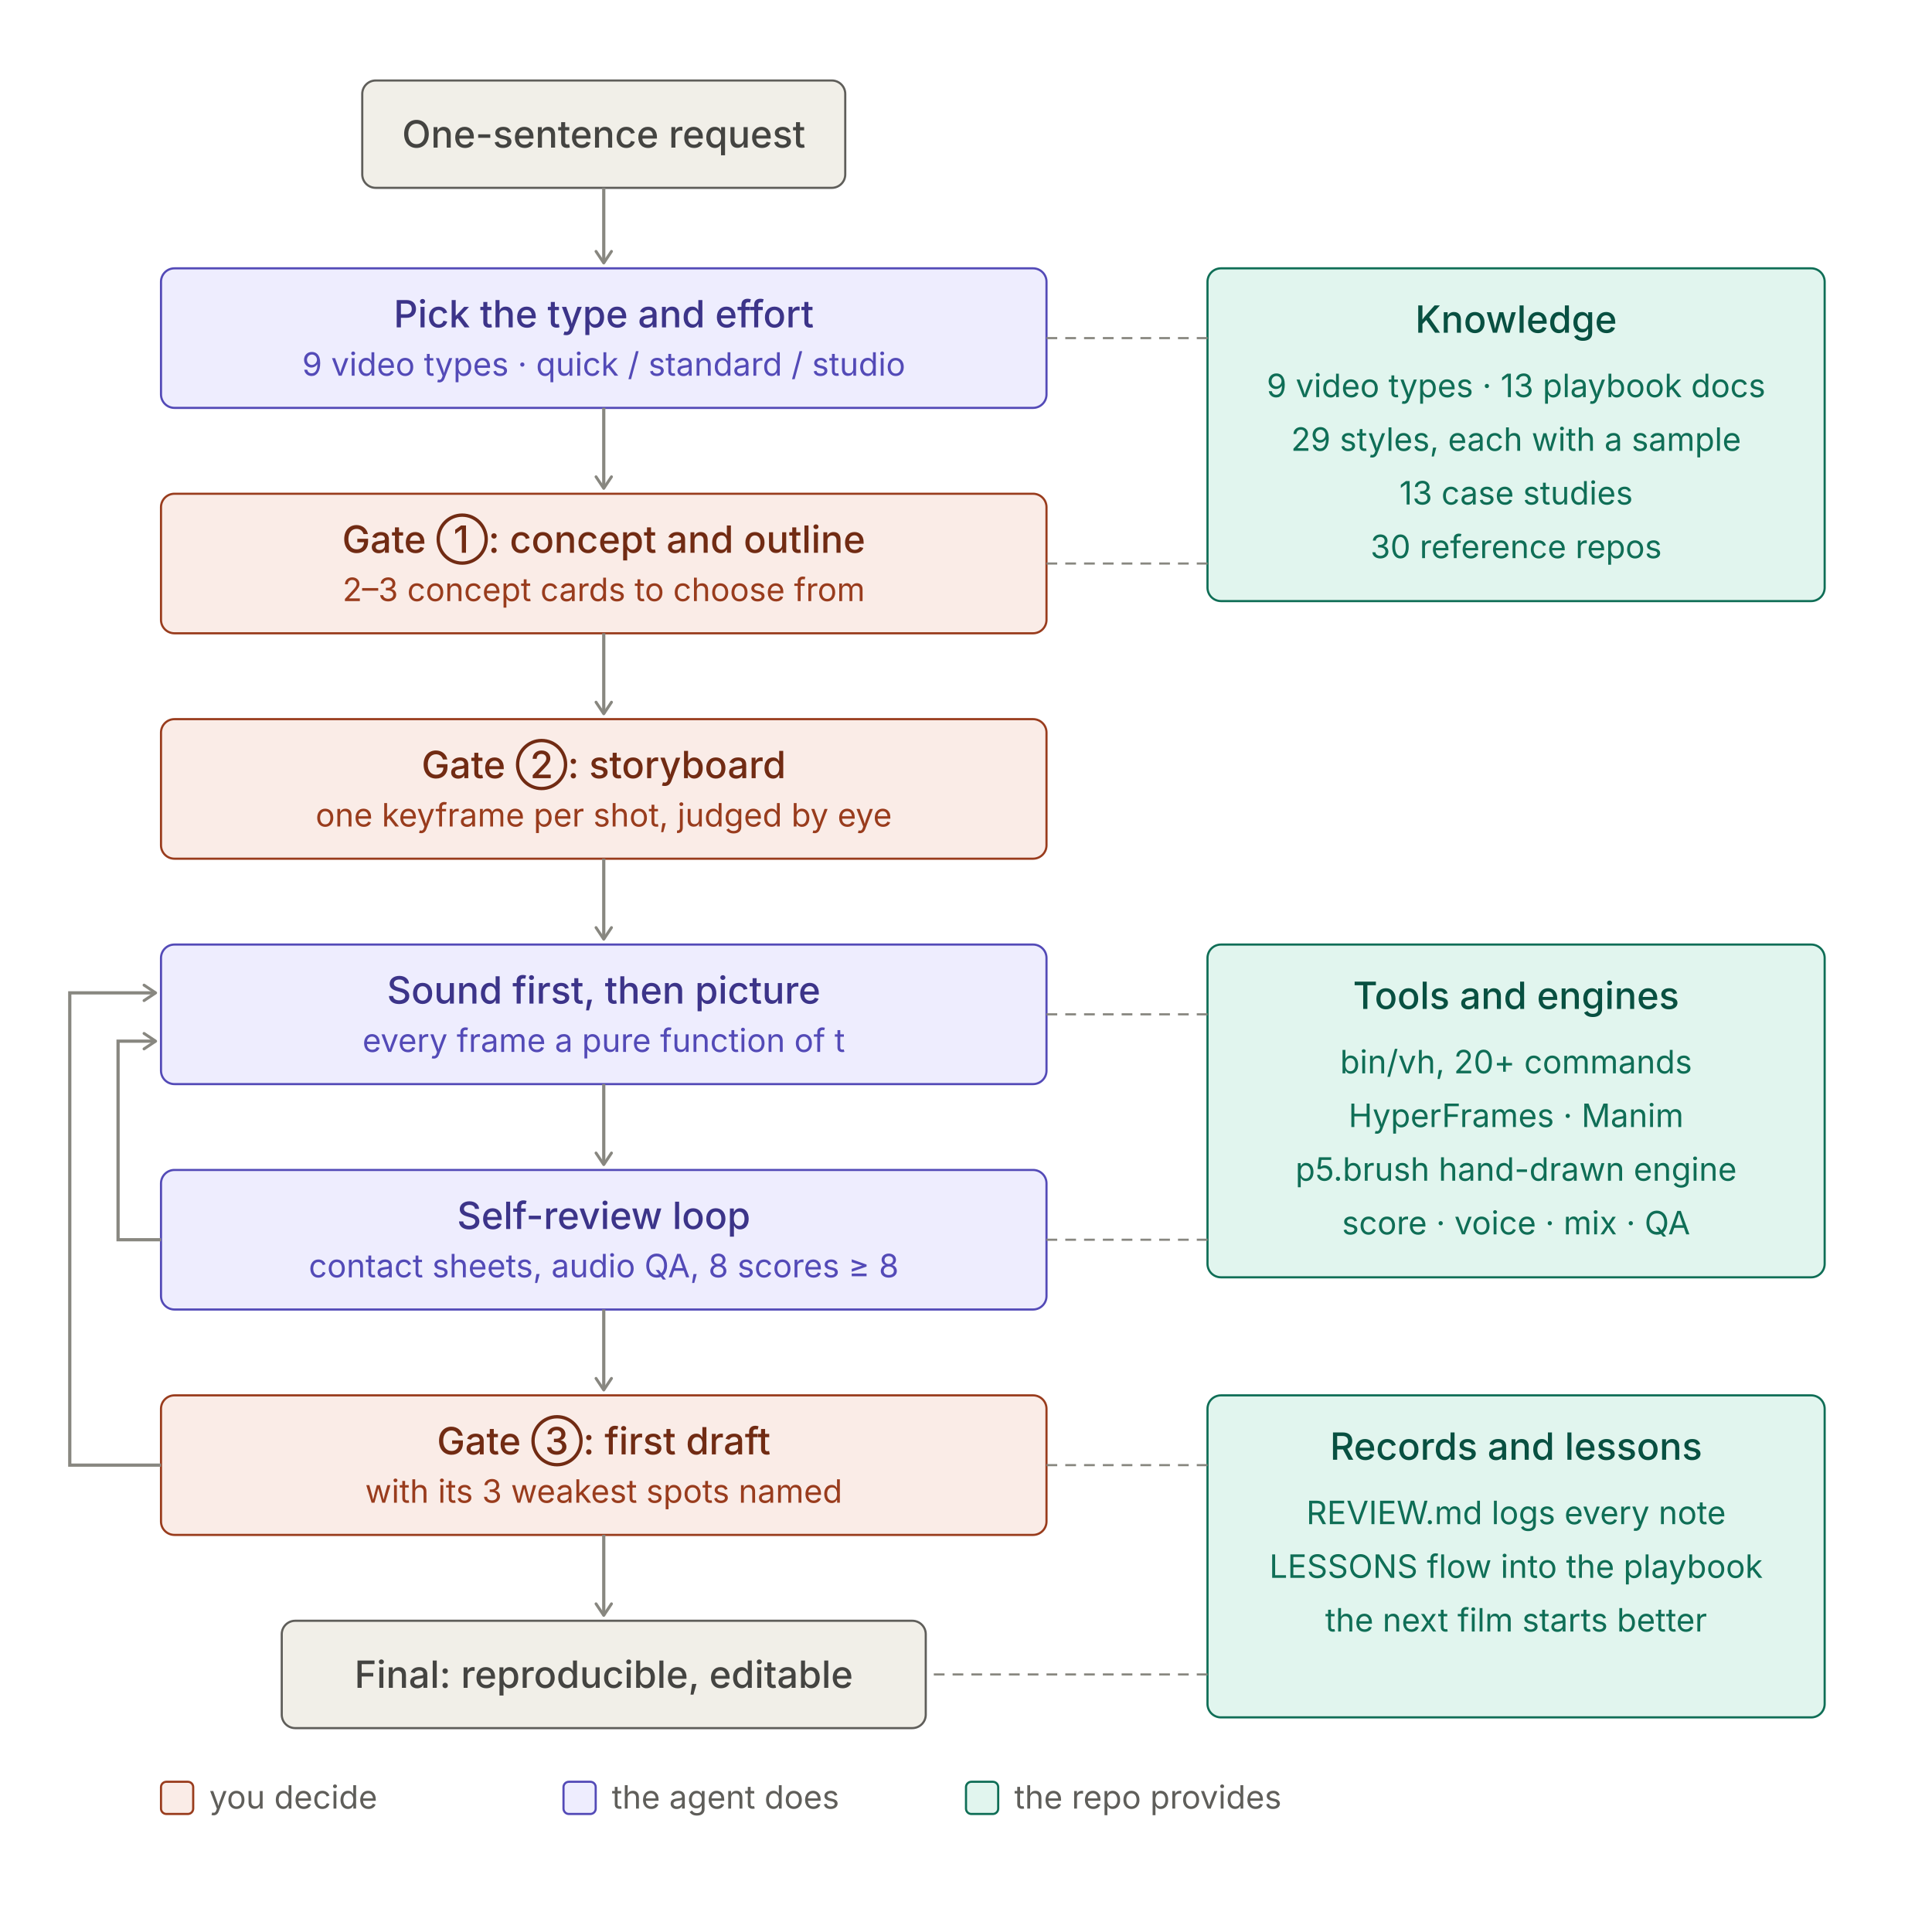
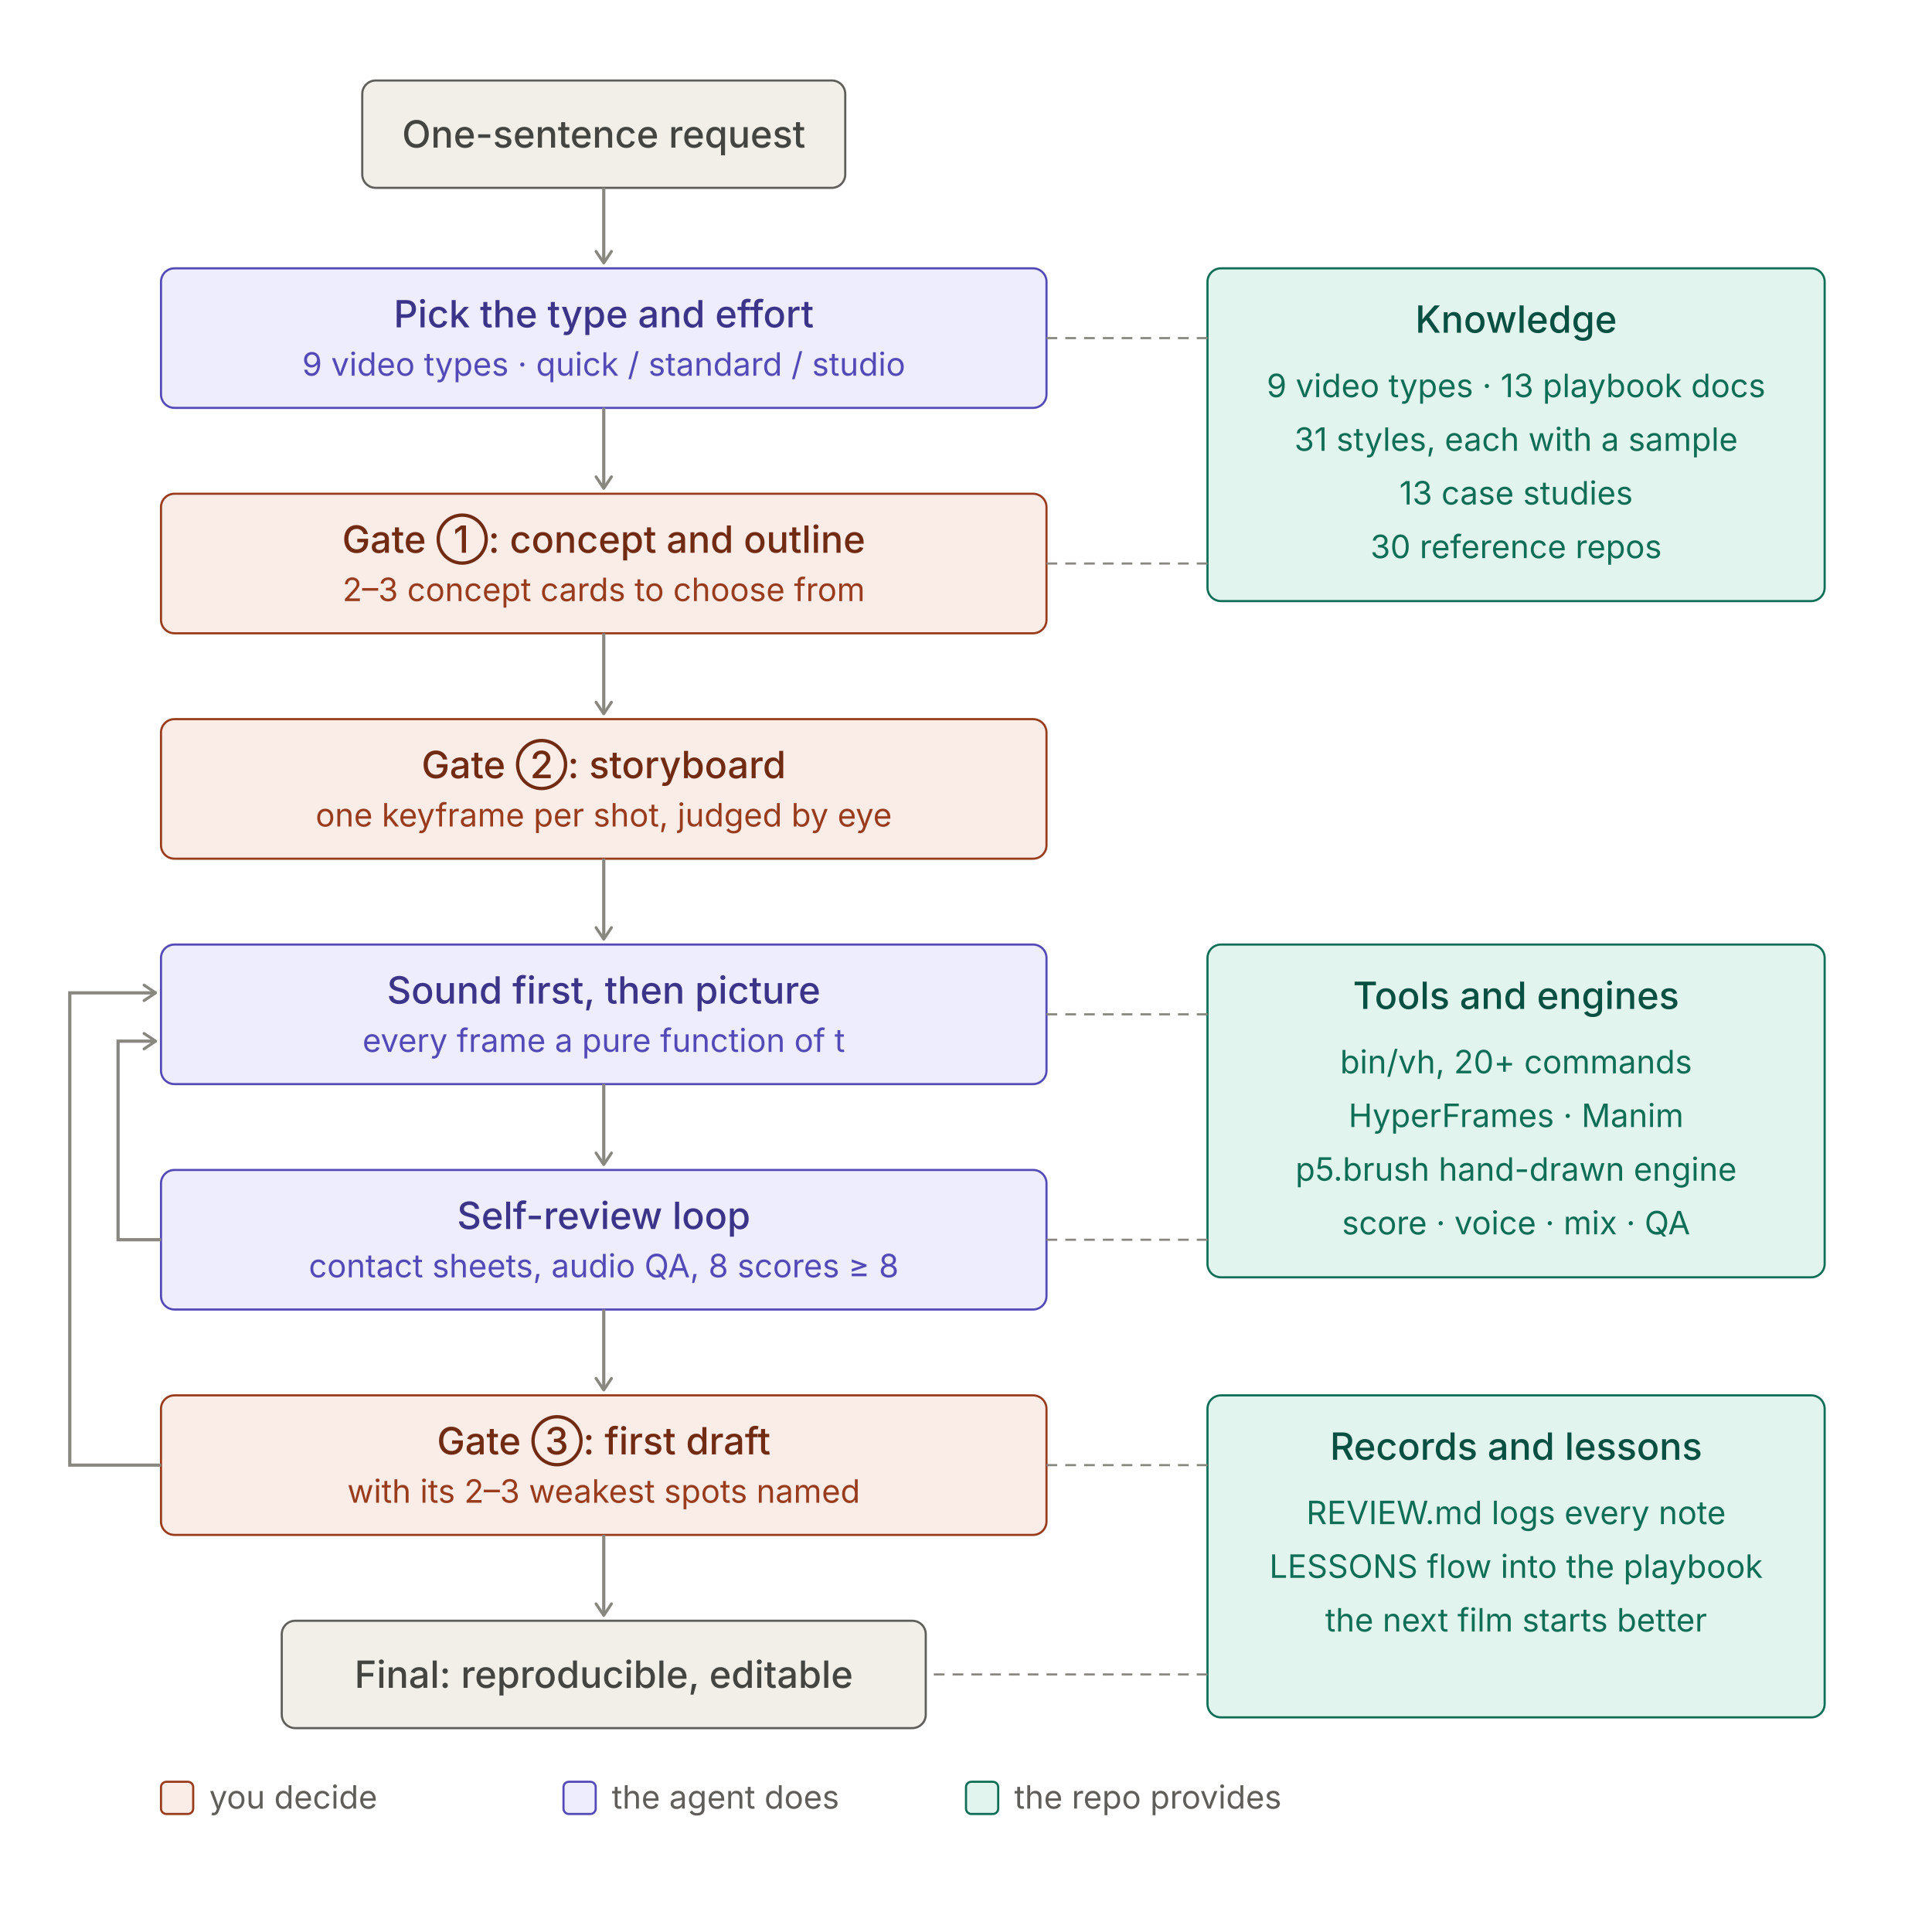
<svg xmlns="http://www.w3.org/2000/svg" width="720" height="716" viewBox="0 0 720 716" role="img">
  <style>
.t{font:500 14px system-ui,-apple-system,"PingFang SC","Noto Sans SC","Microsoft YaHei",sans-serif}
.s{font:400 12px system-ui,-apple-system,"PingFang SC","Noto Sans SC","Microsoft YaHei",sans-serif}
rect{stroke-width:0.8}
.pu rect{fill:#EEEDFE;stroke:#534AB7}.pu .t{fill:#3C3489}.pu .s{fill:#534AB7}
.co rect{fill:#FAECE7;stroke:#993C1D}.co .t{fill:#712B13}.co .s{fill:#993C1D}
.te rect{fill:#E1F5EE;stroke:#0F6E56}.te .t{fill:#085041}.te .s{fill:#0F6E56}
.gr rect{fill:#F1EFE8;stroke:#5F5E5A}.gr .t{fill:#444441}.gr .s{fill:#5F5E5A}
.ar{stroke:#888780;stroke-width:1.2;fill:none}.ld{stroke:#888780;stroke-width:0.8;stroke-dasharray:4 3;fill:none}
.ah{stroke:#888780;fill:none}.lg{fill:#5F5E5A}
@media (prefers-color-scheme:dark){
.pu rect{fill:#3C3489;stroke:#AFA9EC}.pu .t{fill:#EEEDFE}.pu .s{fill:#CECBF6}
.co rect{fill:#712B13;stroke:#F0997B}.co .t{fill:#FAECE7}.co .s{fill:#F5C4B3}
.te rect{fill:#085041;stroke:#5DCAA5}.te .t{fill:#E1F5EE}.te .s{fill:#9FE1CB}
.gr rect{fill:#444441;stroke:#B4B2A9}.gr .t{fill:#F1EFE8}.gr .s{fill:#D3D1C7}
.ar,.ld,.ah{stroke:#B4B2A9}.lg{fill:#B4B2A9}}
</style>
  <defs>
    <marker id="a" viewBox="0 0 10 10" refX="8" refY="5" markerWidth="6" markerHeight="6" orient="auto-start-reverse">
      <path class="ah" d="M2 1L8 5L2 9" stroke-width="1.5" stroke-linecap="round" stroke-linejoin="round" />
    </marker>
  </defs>
  <g class="gr">
    <rect x="135.0" y="30" width="180" height="40" rx="5" />
    <text class="t" x="225.0" y="55.0" text-anchor="middle">One-sentence request</text>
  </g>
  <line class="ar" x1="225.0" y1="70" x2="225.0" y2="98" marker-end="url(#a)" />
  <g class="pu">
    <rect x="60" y="100" width="330" height="52" rx="5" />
    <text class="t" x="225.0" y="122" text-anchor="middle">Pick the type and effort</text>
    <text class="s" x="225.0" y="140" text-anchor="middle">9 video types · quick / standard / studio</text>
  </g>
  <line class="ar" x1="225.0" y1="152" x2="225.0" y2="182" marker-end="url(#a)" />
  <g class="co">
    <rect x="60" y="184" width="330" height="52" rx="5" />
    <text class="t" x="225.0" y="206" text-anchor="middle">Gate ①: concept and outline</text>
    <text class="s" x="225.0" y="224" text-anchor="middle">2–3 concept cards to choose from</text>
  </g>
  <line class="ar" x1="225.0" y1="236" x2="225.0" y2="266" marker-end="url(#a)" />
  <g class="co">
    <rect x="60" y="268" width="330" height="52" rx="5" />
    <text class="t" x="225.0" y="290" text-anchor="middle">Gate ②: storyboard</text>
    <text class="s" x="225.0" y="308" text-anchor="middle">one keyframe per shot, judged by eye</text>
  </g>
  <line class="ar" x1="225.0" y1="320" x2="225.0" y2="350" marker-end="url(#a)" />
  <g class="pu">
    <rect x="60" y="352" width="330" height="52" rx="5" />
    <text class="t" x="225.0" y="374" text-anchor="middle">Sound first, then picture</text>
    <text class="s" x="225.0" y="392" text-anchor="middle">every frame a pure function of t</text>
  </g>
  <line class="ar" x1="225.0" y1="404" x2="225.0" y2="434" marker-end="url(#a)" />
  <g class="pu">
    <rect x="60" y="436" width="330" height="52" rx="5" />
    <text class="t" x="225.0" y="458" text-anchor="middle">Self-review loop</text>
    <text class="s" x="225.0" y="476" text-anchor="middle">contact sheets, audio QA, 8 scores ≥ 8</text>
  </g>
  <line class="ar" x1="225.0" y1="488" x2="225.0" y2="518" marker-end="url(#a)" />
  <g class="co">
    <rect x="60" y="520" width="330" height="52" rx="5" />
    <text class="t" x="225.0" y="542" text-anchor="middle">Gate ③: first draft</text>
-     <text class="s" x="225.0" y="560" text-anchor="middle">with its 3 weakest spots named</text>
+     <text class="s" x="225.0" y="560" text-anchor="middle">with its 2–3 weakest spots named</text>
  </g>
  <line class="ar" x1="225.0" y1="572" x2="225.0" y2="602" marker-end="url(#a)" />
  <g class="gr">
    <rect x="105.0" y="604" width="240" height="40" rx="5" />
    <text class="t" x="225.0" y="629.0" text-anchor="middle">Final: reproducible, editable</text>
  </g>
  <path class="ar" d="M60 462 H44 V388 H58" marker-end="url(#a)" />
  <path class="ar" d="M60 546 H26 V370 H58" marker-end="url(#a)" />
  <g class="te">
    <rect x="450" y="100" width="230" height="124" rx="5" />
    <text class="t" x="565.0" y="124" text-anchor="middle">Knowledge</text>
    <text class="s" x="565.0" y="148" text-anchor="middle">9 video types · 13 playbook docs</text>
-     <text class="s" x="565.0" y="168" text-anchor="middle">29 styles, each with a sample</text>
+     <text class="s" x="565.0" y="168" text-anchor="middle">31 styles, each with a sample</text>
    <text class="s" x="565.0" y="188" text-anchor="middle">13 case studies</text>
    <text class="s" x="565.0" y="208" text-anchor="middle">30 reference repos</text>
  </g>
  <line class="ld" x1="450" y1="126" x2="390" y2="126" />
  <line class="ld" x1="450" y1="210" x2="390" y2="210" />
  <g class="te">
    <rect x="450" y="352" width="230" height="124" rx="5" />
    <text class="t" x="565.0" y="376" text-anchor="middle">Tools and engines</text>
    <text class="s" x="565.0" y="400" text-anchor="middle">bin/vh, 20+ commands</text>
    <text class="s" x="565.0" y="420" text-anchor="middle">HyperFrames · Manim</text>
    <text class="s" x="565.0" y="440" text-anchor="middle">p5.brush hand-drawn engine</text>
    <text class="s" x="565.0" y="460" text-anchor="middle">score · voice · mix · QA</text>
  </g>
  <line class="ld" x1="450" y1="378" x2="390" y2="378" />
  <line class="ld" x1="450" y1="462" x2="390" y2="462" />
  <g class="te">
    <rect x="450" y="520" width="230" height="120" rx="5" />
    <text class="t" x="565.0" y="544" text-anchor="middle">Records and lessons</text>
    <text class="s" x="565.0" y="568" text-anchor="middle">REVIEW.md logs every note</text>
    <text class="s" x="565.0" y="588" text-anchor="middle">LESSONS flow into the playbook</text>
    <text class="s" x="565.0" y="608" text-anchor="middle">the next film starts better</text>
  </g>
  <line class="ld" x1="450" y1="546" x2="390" y2="546" />
  <line class="ld" x1="450" y1="624" x2="345.0" y2="624" />
  <g class="co">
    <rect x="60" y="664" width="12" height="12" rx="2" />
  </g>
  <text class="s lg" x="78" y="674">you decide</text>
  <g class="pu">
    <rect x="210" y="664" width="12" height="12" rx="2" />
  </g>
  <text class="s lg" x="228" y="674">the agent does</text>
  <g class="te">
    <rect x="360" y="664" width="12" height="12" rx="2" />
  </g>
  <text class="s lg" x="378" y="674">the repo provides</text>
</svg>
